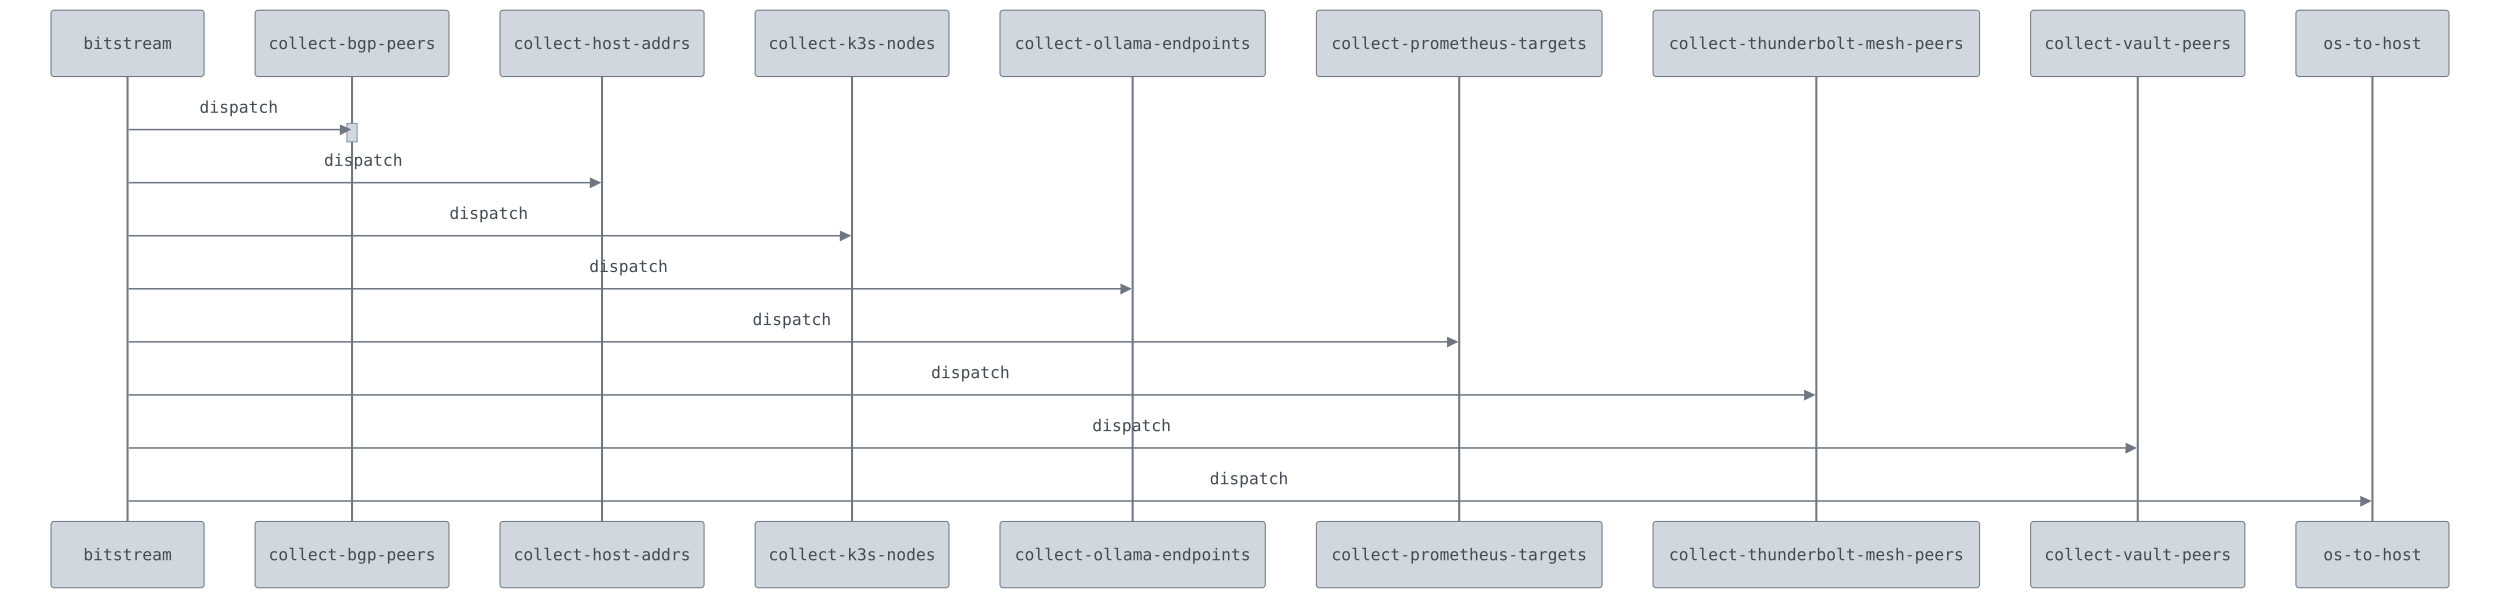
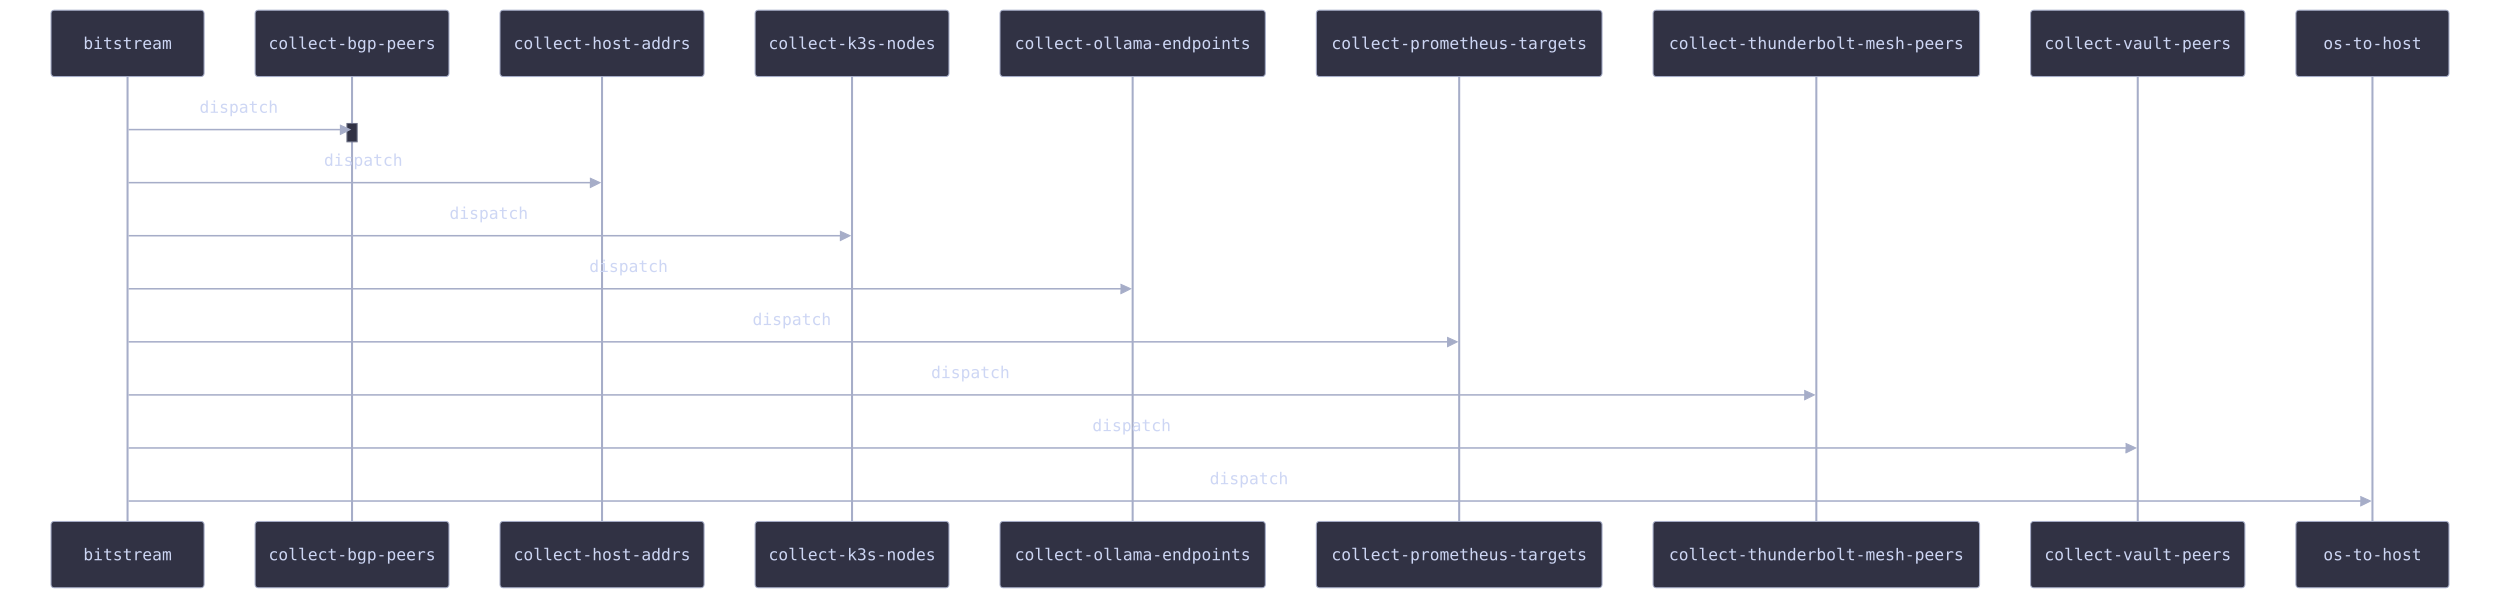
- <svg xmlns="http://www.w3.org/2000/svg" id="my-svg" width="100%" style="max-width: 2450px; background-color: rgb(234, 238, 242);" viewBox="-50 -10 2450 587" role="graphics-document document" aria-roledescription="sequence">
+ <svg xmlns="http://www.w3.org/2000/svg" id="my-svg" width="100%" style="max-width: 2450px; background-color: rgb(30, 30, 46);" viewBox="-50 -10 2450 587" role="graphics-document document" aria-roledescription="sequence">
  <g>
    <rect x="2200" y="501" fill="#eaeaea" stroke="#666" width="150" height="65" name="os_to_host" rx="3" ry="3" class="actor actor-bottom" />
    <text x="2275" y="533.5" dominant-baseline="central" alignment-baseline="central" class="actor actor-box" style="text-anchor: middle; font-size: 16px; font-weight: 400; font-family: &quot;JetBrains Mono&quot;, &quot;Fira Code&quot;, &quot;DejaVu Sans Mono&quot;, monospace;">
      <tspan x="2275" dy="0">os-to-host</tspan>
    </text>
  </g>
  <g>
    <rect x="1940" y="501" fill="#eaeaea" stroke="#666" width="210" height="65" name="collect_vault_peers" rx="3" ry="3" class="actor actor-bottom" />
    <text x="2045" y="533.5" dominant-baseline="central" alignment-baseline="central" class="actor actor-box" style="text-anchor: middle; font-size: 16px; font-weight: 400; font-family: &quot;JetBrains Mono&quot;, &quot;Fira Code&quot;, &quot;DejaVu Sans Mono&quot;, monospace;">
      <tspan x="2045" dy="0">collect-vault-peers</tspan>
    </text>
  </g>
  <g>
    <rect x="1570" y="501" fill="#eaeaea" stroke="#666" width="320" height="65" name="collect_thunderbolt_mesh_peers" rx="3" ry="3" class="actor actor-bottom" />
    <text x="1730" y="533.5" dominant-baseline="central" alignment-baseline="central" class="actor actor-box" style="text-anchor: middle; font-size: 16px; font-weight: 400; font-family: &quot;JetBrains Mono&quot;, &quot;Fira Code&quot;, &quot;DejaVu Sans Mono&quot;, monospace;">
      <tspan x="1730" dy="0">collect-thunderbolt-mesh-peers</tspan>
    </text>
  </g>
  <g>
    <rect x="1240" y="501" fill="#eaeaea" stroke="#666" width="280" height="65" name="collect_prometheus_targets" rx="3" ry="3" class="actor actor-bottom" />
    <text x="1380" y="533.5" dominant-baseline="central" alignment-baseline="central" class="actor actor-box" style="text-anchor: middle; font-size: 16px; font-weight: 400; font-family: &quot;JetBrains Mono&quot;, &quot;Fira Code&quot;, &quot;DejaVu Sans Mono&quot;, monospace;">
      <tspan x="1380" dy="0">collect-prometheus-targets</tspan>
    </text>
  </g>
  <g>
    <rect x="930" y="501" fill="#eaeaea" stroke="#666" width="260" height="65" name="collect_ollama_endpoints" rx="3" ry="3" class="actor actor-bottom" />
    <text x="1060" y="533.5" dominant-baseline="central" alignment-baseline="central" class="actor actor-box" style="text-anchor: middle; font-size: 16px; font-weight: 400; font-family: &quot;JetBrains Mono&quot;, &quot;Fira Code&quot;, &quot;DejaVu Sans Mono&quot;, monospace;">
      <tspan x="1060" dy="0">collect-ollama-endpoints</tspan>
    </text>
  </g>
  <g>
    <rect x="690" y="501" fill="#eaeaea" stroke="#666" width="190" height="65" name="collect_k3s_nodes" rx="3" ry="3" class="actor actor-bottom" />
    <text x="785" y="533.5" dominant-baseline="central" alignment-baseline="central" class="actor actor-box" style="text-anchor: middle; font-size: 16px; font-weight: 400; font-family: &quot;JetBrains Mono&quot;, &quot;Fira Code&quot;, &quot;DejaVu Sans Mono&quot;, monospace;">
      <tspan x="785" dy="0">collect-k3s-nodes</tspan>
    </text>
  </g>
  <g>
    <rect x="440" y="501" fill="#eaeaea" stroke="#666" width="200" height="65" name="collect_host_addrs" rx="3" ry="3" class="actor actor-bottom" />
    <text x="540" y="533.5" dominant-baseline="central" alignment-baseline="central" class="actor actor-box" style="text-anchor: middle; font-size: 16px; font-weight: 400; font-family: &quot;JetBrains Mono&quot;, &quot;Fira Code&quot;, &quot;DejaVu Sans Mono&quot;, monospace;">
      <tspan x="540" dy="0">collect-host-addrs</tspan>
    </text>
  </g>
  <g>
    <rect x="200" y="501" fill="#eaeaea" stroke="#666" width="190" height="65" name="collect_bgp_peers" rx="3" ry="3" class="actor actor-bottom" />
    <text x="295" y="533.5" dominant-baseline="central" alignment-baseline="central" class="actor actor-box" style="text-anchor: middle; font-size: 16px; font-weight: 400; font-family: &quot;JetBrains Mono&quot;, &quot;Fira Code&quot;, &quot;DejaVu Sans Mono&quot;, monospace;">
      <tspan x="295" dy="0">collect-bgp-peers</tspan>
    </text>
  </g>
  <g>
    <rect x="0" y="501" fill="#eaeaea" stroke="#666" width="150" height="65" name="root" rx="3" ry="3" class="actor actor-bottom" />
    <text x="75" y="533.5" dominant-baseline="central" alignment-baseline="central" class="actor actor-box" style="text-anchor: middle; font-size: 16px; font-weight: 400; font-family: &quot;JetBrains Mono&quot;, &quot;Fira Code&quot;, &quot;DejaVu Sans Mono&quot;, monospace;">
      <tspan x="75" dy="0">bitstream</tspan>
    </text>
  </g>
  <g>
    <line id="actor8" x1="2275" y1="65" x2="2275" y2="501" class="actor-line 200" stroke-width="0.5px" stroke="#999" name="os_to_host" data-et="life-line" data-id="os_to_host" />
    <g id="root-8" data-et="participant" data-type="participant" data-id="os_to_host">
      <rect x="2200" y="0" fill="#eaeaea" stroke="#666" width="150" height="65" name="os_to_host" rx="3" ry="3" class="actor actor-top" />
      <text x="2275" y="32.5" dominant-baseline="central" alignment-baseline="central" class="actor actor-box" style="text-anchor: middle; font-size: 16px; font-weight: 400; font-family: &quot;JetBrains Mono&quot;, &quot;Fira Code&quot;, &quot;DejaVu Sans Mono&quot;, monospace;">
        <tspan x="2275" dy="0">os-to-host</tspan>
      </text>
    </g>
  </g>
  <g>
    <line id="actor7" x1="2045" y1="65" x2="2045" y2="501" class="actor-line 200" stroke-width="0.5px" stroke="#999" name="collect_vault_peers" data-et="life-line" data-id="collect_vault_peers" />
    <g id="root-7" data-et="participant" data-type="participant" data-id="collect_vault_peers">
      <rect x="1940" y="0" fill="#eaeaea" stroke="#666" width="210" height="65" name="collect_vault_peers" rx="3" ry="3" class="actor actor-top" />
      <text x="2045" y="32.5" dominant-baseline="central" alignment-baseline="central" class="actor actor-box" style="text-anchor: middle; font-size: 16px; font-weight: 400; font-family: &quot;JetBrains Mono&quot;, &quot;Fira Code&quot;, &quot;DejaVu Sans Mono&quot;, monospace;">
        <tspan x="2045" dy="0">collect-vault-peers</tspan>
      </text>
    </g>
  </g>
  <g>
    <line id="actor6" x1="1730" y1="65" x2="1730" y2="501" class="actor-line 200" stroke-width="0.5px" stroke="#999" name="collect_thunderbolt_mesh_peers" data-et="life-line" data-id="collect_thunderbolt_mesh_peers" />
    <g id="root-6" data-et="participant" data-type="participant" data-id="collect_thunderbolt_mesh_peers">
      <rect x="1570" y="0" fill="#eaeaea" stroke="#666" width="320" height="65" name="collect_thunderbolt_mesh_peers" rx="3" ry="3" class="actor actor-top" />
      <text x="1730" y="32.5" dominant-baseline="central" alignment-baseline="central" class="actor actor-box" style="text-anchor: middle; font-size: 16px; font-weight: 400; font-family: &quot;JetBrains Mono&quot;, &quot;Fira Code&quot;, &quot;DejaVu Sans Mono&quot;, monospace;">
        <tspan x="1730" dy="0">collect-thunderbolt-mesh-peers</tspan>
      </text>
    </g>
  </g>
  <g>
    <line id="actor5" x1="1380" y1="65" x2="1380" y2="501" class="actor-line 200" stroke-width="0.5px" stroke="#999" name="collect_prometheus_targets" data-et="life-line" data-id="collect_prometheus_targets" />
    <g id="root-5" data-et="participant" data-type="participant" data-id="collect_prometheus_targets">
      <rect x="1240" y="0" fill="#eaeaea" stroke="#666" width="280" height="65" name="collect_prometheus_targets" rx="3" ry="3" class="actor actor-top" />
      <text x="1380" y="32.5" dominant-baseline="central" alignment-baseline="central" class="actor actor-box" style="text-anchor: middle; font-size: 16px; font-weight: 400; font-family: &quot;JetBrains Mono&quot;, &quot;Fira Code&quot;, &quot;DejaVu Sans Mono&quot;, monospace;">
        <tspan x="1380" dy="0">collect-prometheus-targets</tspan>
      </text>
    </g>
  </g>
  <g>
    <line id="actor4" x1="1060" y1="65" x2="1060" y2="501" class="actor-line 200" stroke-width="0.5px" stroke="#999" name="collect_ollama_endpoints" data-et="life-line" data-id="collect_ollama_endpoints" />
    <g id="root-4" data-et="participant" data-type="participant" data-id="collect_ollama_endpoints">
      <rect x="930" y="0" fill="#eaeaea" stroke="#666" width="260" height="65" name="collect_ollama_endpoints" rx="3" ry="3" class="actor actor-top" />
      <text x="1060" y="32.5" dominant-baseline="central" alignment-baseline="central" class="actor actor-box" style="text-anchor: middle; font-size: 16px; font-weight: 400; font-family: &quot;JetBrains Mono&quot;, &quot;Fira Code&quot;, &quot;DejaVu Sans Mono&quot;, monospace;">
        <tspan x="1060" dy="0">collect-ollama-endpoints</tspan>
      </text>
    </g>
  </g>
  <g>
    <line id="actor3" x1="785" y1="65" x2="785" y2="501" class="actor-line 200" stroke-width="0.5px" stroke="#999" name="collect_k3s_nodes" data-et="life-line" data-id="collect_k3s_nodes" />
    <g id="root-3" data-et="participant" data-type="participant" data-id="collect_k3s_nodes">
      <rect x="690" y="0" fill="#eaeaea" stroke="#666" width="190" height="65" name="collect_k3s_nodes" rx="3" ry="3" class="actor actor-top" />
      <text x="785" y="32.5" dominant-baseline="central" alignment-baseline="central" class="actor actor-box" style="text-anchor: middle; font-size: 16px; font-weight: 400; font-family: &quot;JetBrains Mono&quot;, &quot;Fira Code&quot;, &quot;DejaVu Sans Mono&quot;, monospace;">
        <tspan x="785" dy="0">collect-k3s-nodes</tspan>
      </text>
    </g>
  </g>
  <g>
    <line id="actor2" x1="540" y1="65" x2="540" y2="501" class="actor-line 200" stroke-width="0.5px" stroke="#999" name="collect_host_addrs" data-et="life-line" data-id="collect_host_addrs" />
    <g id="root-2" data-et="participant" data-type="participant" data-id="collect_host_addrs">
      <rect x="440" y="0" fill="#eaeaea" stroke="#666" width="200" height="65" name="collect_host_addrs" rx="3" ry="3" class="actor actor-top" />
      <text x="540" y="32.5" dominant-baseline="central" alignment-baseline="central" class="actor actor-box" style="text-anchor: middle; font-size: 16px; font-weight: 400; font-family: &quot;JetBrains Mono&quot;, &quot;Fira Code&quot;, &quot;DejaVu Sans Mono&quot;, monospace;">
        <tspan x="540" dy="0">collect-host-addrs</tspan>
      </text>
    </g>
  </g>
  <g>
    <line id="actor1" x1="295" y1="65" x2="295" y2="501" class="actor-line 200" stroke-width="0.5px" stroke="#999" name="collect_bgp_peers" data-et="life-line" data-id="collect_bgp_peers" />
    <g id="root-1" data-et="participant" data-type="participant" data-id="collect_bgp_peers">
      <rect x="200" y="0" fill="#eaeaea" stroke="#666" width="190" height="65" name="collect_bgp_peers" rx="3" ry="3" class="actor actor-top" />
      <text x="295" y="32.5" dominant-baseline="central" alignment-baseline="central" class="actor actor-box" style="text-anchor: middle; font-size: 16px; font-weight: 400; font-family: &quot;JetBrains Mono&quot;, &quot;Fira Code&quot;, &quot;DejaVu Sans Mono&quot;, monospace;">
        <tspan x="295" dy="0">collect-bgp-peers</tspan>
      </text>
    </g>
  </g>
  <g>
    <line id="actor0" x1="75" y1="65" x2="75" y2="501" class="actor-line 200" stroke-width="0.5px" stroke="#999" name="root" data-et="life-line" data-id="root" />
    <g id="root-0" data-et="participant" data-type="participant" data-id="root">
      <rect x="0" y="0" fill="#eaeaea" stroke="#666" width="150" height="65" name="root" rx="3" ry="3" class="actor actor-top" />
      <text x="75" y="32.5" dominant-baseline="central" alignment-baseline="central" class="actor actor-box" style="text-anchor: middle; font-size: 16px; font-weight: 400; font-family: &quot;JetBrains Mono&quot;, &quot;Fira Code&quot;, &quot;DejaVu Sans Mono&quot;, monospace;">
        <tspan x="75" dy="0">bitstream</tspan>
      </text>
    </g>
  </g>
-   <style>#my-svg{font-family:JetBrains Mono,Fira Code,DejaVu Sans Mono,monospace;font-size:16px;fill:#424a53;}@keyframes edge-animation-frame{from{stroke-dashoffset:0;}}@keyframes dash{to{stroke-dashoffset:0;}}#my-svg .edge-animation-slow{stroke-dasharray:9,5!important;stroke-dashoffset:900;animation:dash 50s linear infinite;stroke-linecap:round;}#my-svg .edge-animation-fast{stroke-dasharray:9,5!important;stroke-dashoffset:900;animation:dash 20s linear infinite;stroke-linecap:round;}#my-svg .error-icon{fill:#d0d7de;}#my-svg .error-text{fill:#424a53;stroke:#424a53;}#my-svg .edge-thickness-normal{stroke-width:1px;}#my-svg .edge-thickness-thick{stroke-width:3.5px;}#my-svg .edge-pattern-solid{stroke-dasharray:0;}#my-svg .edge-thickness-invisible{stroke-width:0;fill:none;}#my-svg .edge-pattern-dashed{stroke-dasharray:3;}#my-svg .edge-pattern-dotted{stroke-dasharray:2;}#my-svg .marker{fill:#6e7781;stroke:#6e7781;}#my-svg .marker.cross{stroke:#6e7781;}#my-svg svg{font-family:JetBrains Mono,Fira Code,DejaVu Sans Mono,monospace;font-size:16px;}#my-svg p{margin:0;}#my-svg .actor{stroke:#6e7781;fill:#d0d7de;stroke-width:1;}#my-svg rect.actor.outer-path[data-look="neo"]{filter:drop-shadow( 1px 2px 2px rgba(185,185,185,1));}#my-svg rect.note[data-look="neo"]{stroke:#8c959f;fill:#d0d7de;filter:drop-shadow( 1px 2px 2px rgba(185,185,185,1));}#my-svg text.actor&gt;tspan{fill:#424a53;stroke:none;}#my-svg .actor-line{stroke:#6e7781;}#my-svg .innerArc{stroke-width:1.5;stroke-dasharray:none;}#my-svg .messageLine0{stroke-width:1.5;stroke-dasharray:none;stroke:#6e7781;}#my-svg .messageLine1{stroke-width:1.5;stroke-dasharray:2,2;stroke:#6e7781;}#my-svg [id$="-arrowhead"] path{fill:#6e7781;stroke:#6e7781;}#my-svg .sequenceNumber{fill:#eaeef2;}#my-svg [id$="-sequencenumber"]{fill:#6e7781;}#my-svg [id$="-crosshead"] path{fill:#6e7781;stroke:#6e7781;}#my-svg .messageText{fill:#424a53;stroke:none;}#my-svg .labelBox{stroke:#6e7781;fill:#d0d7de;filter:none;}#my-svg .labelText,#my-svg .labelText&gt;tspan{fill:#424a53;stroke:none;}#my-svg .loopText,#my-svg .loopText&gt;tspan{fill:#424a53;stroke:none;}#my-svg .loopLine{stroke-width:2px;stroke-dasharray:2,2;stroke:#6e7781;fill:#6e7781;}#my-svg .note{stroke:#8c959f;fill:#d0d7de;}#my-svg .noteText,#my-svg .noteText&gt;tspan{fill:#424a53;stroke:none;font-weight:normal;}#my-svg .activation0{fill:#d0d7de;stroke:#8c959f;}#my-svg .activation1{fill:#d0d7de;stroke:#8c959f;}#my-svg .activation2{fill:#d0d7de;stroke:#8c959f;}#my-svg .actorPopupMenu{position:absolute;}#my-svg .actorPopupMenuPanel{position:absolute;fill:#d0d7de;box-shadow:0px 8px 16px 0px rgba(0,0,0,0.2);filter:drop-shadow(3px 5px 2px rgb(0 0 0 / 0.4));}#my-svg .actor-man circle,#my-svg line{fill:#d0d7de;stroke-width:2px;}#my-svg g rect.rect{filter:drop-shadow( 1px 2px 2px rgba(185,185,185,1));stroke:#6e7781;}#my-svg .node .neo-node{stroke:#6e7781;}#my-svg [data-look="neo"].node rect,#my-svg [data-look="neo"].cluster rect,#my-svg [data-look="neo"].node polygon{stroke:url(#my-svg-gradient);filter:drop-shadow( 1px 2px 2px rgba(185,185,185,1));}#my-svg [data-look="neo"].node path{stroke:url(#my-svg-gradient);stroke-width:1px;}#my-svg [data-look="neo"].node .outer-path{filter:drop-shadow( 1px 2px 2px rgba(185,185,185,1));}#my-svg [data-look="neo"].node .neo-line path{stroke:#6e7781;filter:none;}#my-svg [data-look="neo"].node circle{stroke:url(#my-svg-gradient);filter:drop-shadow( 1px 2px 2px rgba(185,185,185,1));}#my-svg [data-look="neo"].node circle .state-start{fill:#000000;}#my-svg [data-look="neo"].icon-shape .icon{fill:url(#my-svg-gradient);filter:drop-shadow( 1px 2px 2px rgba(185,185,185,1));}#my-svg [data-look="neo"].icon-shape .icon-neo path{stroke:url(#my-svg-gradient);filter:drop-shadow( 1px 2px 2px rgba(185,185,185,1));}#my-svg :root{--mermaid-font-family:JetBrains Mono,Fira Code,DejaVu Sans Mono,monospace;}</style>
+   <style>#my-svg{font-family:JetBrains Mono,Fira Code,DejaVu Sans Mono,monospace;font-size:16px;fill:#cdd6f4;}@keyframes edge-animation-frame{from{stroke-dashoffset:0;}}@keyframes dash{to{stroke-dashoffset:0;}}#my-svg .edge-animation-slow{stroke-dasharray:9,5!important;stroke-dashoffset:900;animation:dash 50s linear infinite;stroke-linecap:round;}#my-svg .edge-animation-fast{stroke-dasharray:9,5!important;stroke-dashoffset:900;animation:dash 20s linear infinite;stroke-linecap:round;}#my-svg .error-icon{fill:#313244;}#my-svg .error-text{fill:#cdd6f4;stroke:#cdd6f4;}#my-svg .edge-thickness-normal{stroke-width:1px;}#my-svg .edge-thickness-thick{stroke-width:3.5px;}#my-svg .edge-pattern-solid{stroke-dasharray:0;}#my-svg .edge-thickness-invisible{stroke-width:0;fill:none;}#my-svg .edge-pattern-dashed{stroke-dasharray:3;}#my-svg .edge-pattern-dotted{stroke-dasharray:2;}#my-svg .marker{fill:#a6adc8;stroke:#a6adc8;}#my-svg .marker.cross{stroke:#a6adc8;}#my-svg svg{font-family:JetBrains Mono,Fira Code,DejaVu Sans Mono,monospace;font-size:16px;}#my-svg p{margin:0;}#my-svg .actor{stroke:#a6adc8;fill:#313244;stroke-width:1;}#my-svg rect.actor.outer-path[data-look="neo"]{filter:drop-shadow( 1px 2px 2px rgba(185,185,185,1));}#my-svg rect.note[data-look="neo"]{stroke:#6c7086;fill:#313244;filter:drop-shadow( 1px 2px 2px rgba(185,185,185,1));}#my-svg text.actor&gt;tspan{fill:#cdd6f4;stroke:none;}#my-svg .actor-line{stroke:#a6adc8;}#my-svg .innerArc{stroke-width:1.5;stroke-dasharray:none;}#my-svg .messageLine0{stroke-width:1.5;stroke-dasharray:none;stroke:#a6adc8;}#my-svg .messageLine1{stroke-width:1.5;stroke-dasharray:2,2;stroke:#a6adc8;}#my-svg [id$="-arrowhead"] path{fill:#a6adc8;stroke:#a6adc8;}#my-svg .sequenceNumber{fill:#1e1e2e;}#my-svg [id$="-sequencenumber"]{fill:#a6adc8;}#my-svg [id$="-crosshead"] path{fill:#a6adc8;stroke:#a6adc8;}#my-svg .messageText{fill:#cdd6f4;stroke:none;}#my-svg .labelBox{stroke:#a6adc8;fill:#313244;filter:none;}#my-svg .labelText,#my-svg .labelText&gt;tspan{fill:#cdd6f4;stroke:none;}#my-svg .loopText,#my-svg .loopText&gt;tspan{fill:#cdd6f4;stroke:none;}#my-svg .loopLine{stroke-width:2px;stroke-dasharray:2,2;stroke:#a6adc8;fill:#a6adc8;}#my-svg .note{stroke:#6c7086;fill:#313244;}#my-svg .noteText,#my-svg .noteText&gt;tspan{fill:#cdd6f4;stroke:none;font-weight:normal;}#my-svg .activation0{fill:#313244;stroke:#6c7086;}#my-svg .activation1{fill:#313244;stroke:#6c7086;}#my-svg .activation2{fill:#313244;stroke:#6c7086;}#my-svg .actorPopupMenu{position:absolute;}#my-svg .actorPopupMenuPanel{position:absolute;fill:#313244;box-shadow:0px 8px 16px 0px rgba(0,0,0,0.2);filter:drop-shadow(3px 5px 2px rgb(0 0 0 / 0.4));}#my-svg .actor-man circle,#my-svg line{fill:#313244;stroke-width:2px;}#my-svg g rect.rect{filter:drop-shadow( 1px 2px 2px rgba(185,185,185,1));stroke:#a6adc8;}#my-svg .node .neo-node{stroke:#a6adc8;}#my-svg [data-look="neo"].node rect,#my-svg [data-look="neo"].cluster rect,#my-svg [data-look="neo"].node polygon{stroke:url(#my-svg-gradient);filter:drop-shadow( 1px 2px 2px rgba(185,185,185,1));}#my-svg [data-look="neo"].node path{stroke:url(#my-svg-gradient);stroke-width:1px;}#my-svg [data-look="neo"].node .outer-path{filter:drop-shadow( 1px 2px 2px rgba(185,185,185,1));}#my-svg [data-look="neo"].node .neo-line path{stroke:#a6adc8;filter:none;}#my-svg [data-look="neo"].node circle{stroke:url(#my-svg-gradient);filter:drop-shadow( 1px 2px 2px rgba(185,185,185,1));}#my-svg [data-look="neo"].node circle .state-start{fill:#000000;}#my-svg [data-look="neo"].icon-shape .icon{fill:url(#my-svg-gradient);filter:drop-shadow( 1px 2px 2px rgba(185,185,185,1));}#my-svg [data-look="neo"].icon-shape .icon-neo path{stroke:url(#my-svg-gradient);filter:drop-shadow( 1px 2px 2px rgba(185,185,185,1));}#my-svg :root{--mermaid-font-family:JetBrains Mono,Fira Code,DejaVu Sans Mono,monospace;}</style>
  <g />
  <defs>
    <symbol id="my-svg-computer" width="24" height="24">
      <path transform="scale(.5)" d="M2 2v13h20v-13h-20zm18 11h-16v-9h16v9zm-10.228 6l.466-1h3.524l.467 1h-4.457zm14.228 3h-24l2-6h2.104l-1.33 4h18.45l-1.297-4h2.073l2 6zm-5-10h-14v-7h14v7z" />
    </symbol>
  </defs>
  <defs>
    <symbol id="my-svg-database" fill-rule="evenodd" clip-rule="evenodd">
      <path transform="scale(.5)" d="M12.258.001l.256.004.255.005.253.008.251.01.249.012.247.015.246.016.242.019.241.02.239.023.236.024.233.027.231.028.229.031.225.032.223.034.22.036.217.038.214.04.211.041.208.043.205.045.201.046.198.048.194.05.191.051.187.053.183.054.18.056.175.057.172.059.168.06.163.061.16.063.155.064.15.066.074.033.073.033.071.034.07.034.069.035.068.035.067.035.066.035.064.036.064.036.062.036.06.036.06.037.058.037.058.037.055.038.055.038.053.038.052.038.051.039.05.039.048.039.047.039.045.04.044.04.043.04.041.04.04.041.039.041.037.041.036.041.034.041.033.042.032.042.03.042.029.042.027.042.026.043.024.043.023.043.021.043.02.043.018.044.017.043.015.044.013.044.012.044.011.045.009.044.007.045.006.045.004.045.002.045.001.045v17l-.001.045-.002.045-.004.045-.006.045-.007.045-.009.044-.011.045-.012.044-.013.044-.015.044-.017.043-.018.044-.02.043-.021.043-.023.043-.024.043-.026.043-.027.042-.029.042-.03.042-.032.042-.033.042-.034.041-.036.041-.037.041-.039.041-.04.041-.041.04-.043.04-.044.04-.045.04-.047.039-.048.039-.05.039-.051.039-.052.038-.053.038-.055.038-.055.038-.058.037-.058.037-.06.037-.06.036-.062.036-.064.036-.064.036-.066.035-.067.035-.068.035-.069.035-.07.034-.071.034-.073.033-.074.033-.15.066-.155.064-.16.063-.163.061-.168.06-.172.059-.175.057-.18.056-.183.054-.187.053-.191.051-.194.05-.198.048-.201.046-.205.045-.208.043-.211.041-.214.04-.217.038-.22.036-.223.034-.225.032-.229.031-.231.028-.233.027-.236.024-.239.023-.241.02-.242.019-.246.016-.247.015-.249.012-.251.01-.253.008-.255.005-.256.004-.258.001-.258-.001-.256-.004-.255-.005-.253-.008-.251-.01-.249-.012-.247-.015-.245-.016-.243-.019-.241-.02-.238-.023-.236-.024-.234-.027-.231-.028-.228-.031-.226-.032-.223-.034-.22-.036-.217-.038-.214-.04-.211-.041-.208-.043-.204-.045-.201-.046-.198-.048-.195-.05-.19-.051-.187-.053-.184-.054-.179-.056-.176-.057-.172-.059-.167-.06-.164-.061-.159-.063-.155-.064-.151-.066-.074-.033-.072-.033-.072-.034-.07-.034-.069-.035-.068-.035-.067-.035-.066-.035-.064-.036-.063-.036-.062-.036-.061-.036-.06-.037-.058-.037-.057-.037-.056-.038-.055-.038-.053-.038-.052-.038-.051-.039-.049-.039-.049-.039-.046-.039-.046-.04-.044-.04-.043-.04-.041-.04-.04-.041-.039-.041-.037-.041-.036-.041-.034-.041-.033-.042-.032-.042-.03-.042-.029-.042-.027-.042-.026-.043-.024-.043-.023-.043-.021-.043-.02-.043-.018-.044-.017-.043-.015-.044-.013-.044-.012-.044-.011-.045-.009-.044-.007-.045-.006-.045-.004-.045-.002-.045-.001-.045v-17l.001-.045.002-.045.004-.045.006-.045.007-.045.009-.044.011-.045.012-.044.013-.044.015-.044.017-.043.018-.044.02-.043.021-.043.023-.043.024-.043.026-.043.027-.042.029-.042.03-.042.032-.042.033-.042.034-.041.036-.041.037-.041.039-.041.04-.041.041-.04.043-.04.044-.04.046-.04.046-.039.049-.039.049-.039.051-.039.052-.038.053-.038.055-.038.056-.038.057-.037.058-.037.06-.037.061-.036.062-.036.063-.036.064-.036.066-.035.067-.035.068-.035.069-.035.07-.034.072-.034.072-.033.074-.033.151-.066.155-.064.159-.063.164-.061.167-.06.172-.059.176-.057.179-.056.184-.054.187-.053.19-.051.195-.05.198-.048.201-.046.204-.045.208-.043.211-.041.214-.04.217-.038.22-.036.223-.034.226-.032.228-.031.231-.028.234-.027.236-.024.238-.023.241-.02.243-.019.245-.016.247-.015.249-.012.251-.01.253-.008.255-.005.256-.004.258-.001.258.001zm-9.258 20.499v.01l.001.021.003.021.004.022.005.021.006.022.007.022.009.023.01.022.011.023.012.023.013.023.015.023.016.024.017.023.018.024.019.024.021.024.022.025.023.024.024.025.052.049.056.05.061.051.066.051.07.051.075.051.079.052.084.052.088.052.092.052.097.052.102.051.105.052.11.052.114.051.119.051.123.051.127.05.131.05.135.05.139.048.144.049.147.047.152.047.155.047.16.045.163.045.167.043.171.043.176.041.178.041.183.039.187.039.19.037.194.035.197.035.202.033.204.031.209.03.212.029.216.027.219.025.222.024.226.021.23.02.233.018.236.016.24.015.243.012.246.01.249.008.253.005.256.004.259.001.26-.001.257-.004.254-.005.25-.008.247-.011.244-.012.241-.014.237-.016.233-.018.231-.021.226-.021.224-.024.22-.026.216-.027.212-.028.21-.031.205-.031.202-.034.198-.034.194-.036.191-.037.187-.039.183-.04.179-.04.175-.042.172-.043.168-.044.163-.045.16-.046.155-.046.152-.047.148-.048.143-.049.139-.049.136-.05.131-.05.126-.05.123-.051.118-.052.114-.051.11-.052.106-.052.101-.052.096-.052.092-.052.088-.053.083-.051.079-.052.074-.052.07-.051.065-.051.06-.051.056-.05.051-.05.023-.024.023-.025.021-.024.02-.024.019-.024.018-.024.017-.024.015-.023.014-.024.013-.023.012-.023.01-.023.01-.022.008-.022.006-.022.006-.022.004-.022.004-.021.001-.021.001-.021v-4.127l-.077.055-.08.053-.083.054-.085.053-.087.052-.09.052-.093.051-.095.05-.097.05-.1.049-.102.049-.105.048-.106.047-.109.047-.111.046-.114.045-.115.045-.118.044-.12.043-.122.042-.124.042-.126.041-.128.04-.13.04-.132.038-.134.038-.135.037-.138.037-.139.035-.142.035-.143.034-.144.033-.147.032-.148.031-.15.03-.151.03-.153.029-.154.027-.156.027-.158.026-.159.025-.161.024-.162.023-.163.022-.165.021-.166.02-.167.019-.169.018-.169.017-.171.016-.173.015-.173.014-.175.013-.175.012-.177.011-.178.01-.179.008-.179.008-.181.006-.182.005-.182.004-.184.003-.184.002h-.37l-.184-.002-.184-.003-.182-.004-.182-.005-.181-.006-.179-.008-.179-.008-.178-.01-.176-.011-.176-.012-.175-.013-.173-.014-.172-.015-.171-.016-.17-.017-.169-.018-.167-.019-.166-.02-.165-.021-.163-.022-.162-.023-.161-.024-.159-.025-.157-.026-.156-.027-.155-.027-.153-.029-.151-.03-.15-.03-.148-.031-.146-.032-.145-.033-.143-.034-.141-.035-.14-.035-.137-.037-.136-.037-.134-.038-.132-.038-.13-.04-.128-.04-.126-.041-.124-.042-.122-.042-.12-.044-.117-.043-.116-.045-.113-.045-.112-.046-.109-.047-.106-.047-.105-.048-.102-.049-.1-.049-.097-.05-.095-.05-.093-.052-.09-.051-.087-.052-.085-.053-.083-.054-.08-.054-.077-.054v4.127zm0-5.654v.011l.001.021.003.021.004.021.005.022.006.022.007.022.009.022.01.022.011.023.012.023.013.023.015.024.016.023.017.024.018.024.019.024.021.024.022.024.023.025.024.024.052.05.056.05.061.05.066.051.07.051.075.052.079.051.084.052.088.052.092.052.097.052.102.052.105.052.11.051.114.051.119.052.123.05.127.051.131.05.135.049.139.049.144.048.147.048.152.047.155.046.16.045.163.045.167.044.171.042.176.042.178.04.183.04.187.038.19.037.194.036.197.034.202.033.204.032.209.03.212.028.216.027.219.025.222.024.226.022.23.02.233.018.236.016.24.014.243.012.246.01.249.008.253.006.256.003.259.001.26-.001.257-.003.254-.006.25-.008.247-.01.244-.012.241-.015.237-.016.233-.018.231-.02.226-.022.224-.024.22-.025.216-.027.212-.029.21-.03.205-.032.202-.033.198-.035.194-.036.191-.037.187-.039.183-.039.179-.041.175-.042.172-.043.168-.044.163-.045.16-.045.155-.047.152-.047.148-.048.143-.048.139-.05.136-.049.131-.05.126-.051.123-.051.118-.051.114-.052.11-.052.106-.052.101-.052.096-.052.092-.052.088-.052.083-.052.079-.052.074-.051.07-.052.065-.051.06-.05.056-.051.051-.049.023-.025.023-.024.021-.025.02-.024.019-.024.018-.024.017-.024.015-.023.014-.023.013-.024.012-.022.01-.023.01-.023.008-.022.006-.022.006-.022.004-.021.004-.022.001-.021.001-.021v-4.139l-.077.054-.08.054-.083.054-.085.052-.087.053-.09.051-.093.051-.095.051-.097.05-.1.049-.102.049-.105.048-.106.047-.109.047-.111.046-.114.045-.115.044-.118.044-.12.044-.122.042-.124.042-.126.041-.128.04-.13.039-.132.039-.134.038-.135.037-.138.036-.139.036-.142.035-.143.033-.144.033-.147.033-.148.031-.15.03-.151.03-.153.028-.154.028-.156.027-.158.026-.159.025-.161.024-.162.023-.163.022-.165.021-.166.02-.167.019-.169.018-.169.017-.171.016-.173.015-.173.014-.175.013-.175.012-.177.011-.178.009-.179.009-.179.007-.181.007-.182.005-.182.004-.184.003-.184.002h-.37l-.184-.002-.184-.003-.182-.004-.182-.005-.181-.007-.179-.007-.179-.009-.178-.009-.176-.011-.176-.012-.175-.013-.173-.014-.172-.015-.171-.016-.17-.017-.169-.018-.167-.019-.166-.02-.165-.021-.163-.022-.162-.023-.161-.024-.159-.025-.157-.026-.156-.027-.155-.028-.153-.028-.151-.03-.15-.03-.148-.031-.146-.033-.145-.033-.143-.033-.141-.035-.14-.036-.137-.036-.136-.037-.134-.038-.132-.039-.13-.039-.128-.04-.126-.041-.124-.042-.122-.043-.12-.043-.117-.044-.116-.044-.113-.046-.112-.046-.109-.046-.106-.047-.105-.048-.102-.049-.1-.049-.097-.05-.095-.051-.093-.051-.09-.051-.087-.053-.085-.052-.083-.054-.08-.054-.077-.054v4.139zm0-5.666v.011l.001.02.003.022.004.021.005.022.006.021.007.022.009.023.01.022.011.023.012.023.013.023.015.023.016.024.017.024.018.023.019.024.021.025.022.024.023.024.024.025.052.05.056.05.061.05.066.051.07.051.075.052.079.051.084.052.088.052.092.052.097.052.102.052.105.051.11.052.114.051.119.051.123.051.127.05.131.05.135.05.139.049.144.048.147.048.152.047.155.046.16.045.163.045.167.043.171.043.176.042.178.04.183.04.187.038.19.037.194.036.197.034.202.033.204.032.209.03.212.028.216.027.219.025.222.024.226.021.23.02.233.018.236.017.24.014.243.012.246.01.249.008.253.006.256.003.259.001.26-.001.257-.003.254-.006.25-.008.247-.01.244-.013.241-.014.237-.016.233-.018.231-.02.226-.022.224-.024.22-.025.216-.027.212-.029.21-.03.205-.032.202-.033.198-.035.194-.036.191-.037.187-.039.183-.039.179-.041.175-.042.172-.043.168-.044.163-.045.16-.045.155-.047.152-.047.148-.048.143-.049.139-.049.136-.049.131-.051.126-.05.123-.051.118-.052.114-.051.11-.052.106-.052.101-.052.096-.052.092-.052.088-.052.083-.052.079-.052.074-.052.07-.051.065-.051.06-.051.056-.05.051-.049.023-.025.023-.025.021-.024.02-.024.019-.024.018-.024.017-.024.015-.023.014-.024.013-.023.012-.023.01-.022.01-.023.008-.022.006-.022.006-.022.004-.022.004-.021.001-.021.001-.021v-4.153l-.077.054-.08.054-.083.053-.085.053-.087.053-.09.051-.093.051-.095.051-.097.05-.1.049-.102.048-.105.048-.106.048-.109.046-.111.046-.114.046-.115.044-.118.044-.12.043-.122.043-.124.042-.126.041-.128.04-.13.039-.132.039-.134.038-.135.037-.138.036-.139.036-.142.034-.143.034-.144.033-.147.032-.148.032-.15.03-.151.03-.153.028-.154.028-.156.027-.158.026-.159.024-.161.024-.162.023-.163.023-.165.021-.166.02-.167.019-.169.018-.169.017-.171.016-.173.015-.173.014-.175.013-.175.012-.177.01-.178.01-.179.009-.179.007-.181.006-.182.006-.182.004-.184.003-.184.001-.185.001-.185-.001-.184-.001-.184-.003-.182-.004-.182-.006-.181-.006-.179-.007-.179-.009-.178-.01-.176-.01-.176-.012-.175-.013-.173-.014-.172-.015-.171-.016-.17-.017-.169-.018-.167-.019-.166-.02-.165-.021-.163-.023-.162-.023-.161-.024-.159-.024-.157-.026-.156-.027-.155-.028-.153-.028-.151-.03-.15-.03-.148-.032-.146-.032-.145-.033-.143-.034-.141-.034-.14-.036-.137-.036-.136-.037-.134-.038-.132-.039-.13-.039-.128-.041-.126-.041-.124-.041-.122-.043-.12-.043-.117-.044-.116-.044-.113-.046-.112-.046-.109-.046-.106-.048-.105-.048-.102-.048-.1-.05-.097-.049-.095-.051-.093-.051-.09-.052-.087-.052-.085-.053-.083-.053-.08-.054-.077-.054v4.153zm8.74-8.179l-.257.004-.254.005-.25.008-.247.011-.244.012-.241.014-.237.016-.233.018-.231.021-.226.022-.224.023-.22.026-.216.027-.212.028-.21.031-.205.032-.202.033-.198.034-.194.036-.191.038-.187.038-.183.04-.179.041-.175.042-.172.043-.168.043-.163.045-.16.046-.155.046-.152.048-.148.048-.143.048-.139.049-.136.05-.131.05-.126.051-.123.051-.118.051-.114.052-.11.052-.106.052-.101.052-.096.052-.092.052-.088.052-.083.052-.079.052-.074.051-.07.052-.065.051-.06.05-.056.05-.051.05-.023.025-.023.024-.021.024-.02.025-.019.024-.018.024-.017.023-.015.024-.014.023-.013.023-.012.023-.01.023-.01.022-.008.022-.006.023-.006.021-.004.022-.004.021-.001.021-.001.021.001.021.001.021.004.021.004.022.006.021.006.023.008.022.01.022.01.023.012.023.013.023.014.023.015.024.017.023.018.024.019.024.02.025.021.024.023.024.023.025.051.05.056.05.06.05.065.051.07.052.074.051.079.052.083.052.088.052.092.052.096.052.101.052.106.052.11.052.114.052.118.051.123.051.126.051.131.05.136.05.139.049.143.048.148.048.152.048.155.046.16.046.163.045.168.043.172.043.175.042.179.041.183.04.187.038.191.038.194.036.198.034.202.033.205.032.21.031.212.028.216.027.22.026.224.023.226.022.231.021.233.018.237.016.241.014.244.012.247.011.25.008.254.005.257.004.26.001.26-.001.257-.004.254-.005.25-.008.247-.011.244-.012.241-.014.237-.016.233-.018.231-.021.226-.022.224-.023.22-.026.216-.027.212-.028.21-.031.205-.032.202-.033.198-.034.194-.036.191-.038.187-.038.183-.04.179-.041.175-.042.172-.043.168-.043.163-.045.16-.046.155-.046.152-.048.148-.048.143-.048.139-.049.136-.05.131-.05.126-.051.123-.051.118-.051.114-.052.11-.052.106-.052.101-.052.096-.052.092-.052.088-.052.083-.052.079-.052.074-.051.07-.052.065-.051.06-.05.056-.05.051-.05.023-.025.023-.024.021-.024.02-.025.019-.024.018-.024.017-.023.015-.024.014-.023.013-.023.012-.023.01-.023.01-.022.008-.022.006-.023.006-.021.004-.022.004-.021.001-.021.001-.021-.001-.021-.001-.021-.004-.021-.004-.022-.006-.021-.006-.023-.008-.022-.01-.022-.01-.023-.012-.023-.013-.023-.014-.023-.015-.024-.017-.023-.018-.024-.019-.024-.02-.025-.021-.024-.023-.024-.023-.025-.051-.05-.056-.05-.06-.05-.065-.051-.07-.052-.074-.051-.079-.052-.083-.052-.088-.052-.092-.052-.096-.052-.101-.052-.106-.052-.11-.052-.114-.052-.118-.051-.123-.051-.126-.051-.131-.05-.136-.05-.139-.049-.143-.048-.148-.048-.152-.048-.155-.046-.16-.046-.163-.045-.168-.043-.172-.043-.175-.042-.179-.041-.183-.04-.187-.038-.191-.038-.194-.036-.198-.034-.202-.033-.205-.032-.21-.031-.212-.028-.216-.027-.22-.026-.224-.023-.226-.022-.231-.021-.233-.018-.237-.016-.241-.014-.244-.012-.247-.011-.25-.008-.254-.005-.257-.004-.26-.001-.26.001z" />
    </symbol>
  </defs>
  <defs>
    <symbol id="my-svg-clock" width="24" height="24">
      <path transform="scale(.5)" d="M12 2c5.514 0 10 4.486 10 10s-4.486 10-10 10-10-4.486-10-10 4.486-10 10-10zm0-2c-6.627 0-12 5.373-12 12s5.373 12 12 12 12-5.373 12-12-5.373-12-12-12zm5.848 12.459c.202.038.202.333.001.372-1.907.361-6.045 1.111-6.547 1.111-.719 0-1.301-.582-1.301-1.301 0-.512.77-5.447 1.125-7.445.034-.192.312-.181.343.014l.985 6.238 5.394 1.011z" />
    </symbol>
  </defs>
  <defs>
    <marker id="my-svg-arrowhead" refX="7.9" refY="5" markerUnits="userSpaceOnUse" markerWidth="12" markerHeight="12" orient="auto-start-reverse">
      <path d="M -1 0 L 10 5 L 0 10 z" />
    </marker>
  </defs>
  <defs>
    <marker id="my-svg-crosshead" markerWidth="15" markerHeight="8" orient="auto" refX="4" refY="4.5">
      <path fill="none" stroke="#000000" stroke-width="1pt" d="M 1,2 L 6,7 M 6,2 L 1,7" style="stroke-dasharray: 0, 0;" />
    </marker>
  </defs>
  <defs>
    <marker id="my-svg-filled-head" refX="15.5" refY="7" markerWidth="20" markerHeight="28" orient="auto">
      <path d="M 18,7 L9,13 L14,7 L9,1 Z" />
    </marker>
  </defs>
  <defs>
    <marker id="my-svg-sequencenumber" refX="15" refY="15" markerWidth="60" markerHeight="40" orient="auto">
      <circle cx="15" cy="15" r="6" />
    </marker>
  </defs>
  <defs>
    <marker id="my-svg-solidTopArrowHead" refX="7.9" refY="7.25" markerUnits="userSpaceOnUse" markerWidth="12" markerHeight="12" orient="auto-start-reverse">
      <path d="M 0 0 L 10 8 L 0 8 z" />
    </marker>
  </defs>
  <defs>
    <marker id="my-svg-solidBottomArrowHead" refX="7.9" refY="0.75" markerUnits="userSpaceOnUse" markerWidth="12" markerHeight="12" orient="auto-start-reverse">
      <path d="M 0 0 L 10 0 L 0 8 z" />
    </marker>
  </defs>
  <defs>
    <marker id="my-svg-stickTopArrowHead" refX="7.5" refY="7" markerUnits="userSpaceOnUse" markerWidth="12" markerHeight="12" orient="auto-start-reverse">
      <path d="M 0 0 L 7 7" stroke="black" stroke-width="1.5" fill="none" />
    </marker>
  </defs>
  <defs>
    <marker id="my-svg-stickBottomArrowHead" refX="7.5" refY="0" markerUnits="userSpaceOnUse" markerWidth="12" markerHeight="12" orient="auto-start-reverse">
      <path d="M 0 7 L 7 0" stroke="black" stroke-width="1.5" fill="none" />
    </marker>
  </defs>
  <g>
    <rect x="290" y="111" fill="#EDF2AE" stroke="#666" width="10" height="18" class="activation0" />
  </g>
  <text x="184" y="80" text-anchor="middle" dominant-baseline="middle" alignment-baseline="middle" class="messageText" dy="1em" style="font-family: &quot;JetBrains Mono&quot;, &quot;Fira Code&quot;, &quot;DejaVu Sans Mono&quot;, monospace; font-size: 16px; font-weight: 400;">dispatch</text>
  <line x1="76" y1="117" x2="291" y2="117" class="messageLine0" data-et="message" data-id="i0" data-from="root" data-to="collect_bgp_peers" stroke-width="2" stroke="none" marker-end="url(#my-svg-arrowhead)" style="fill: none;" />
  <text x="306" y="132" text-anchor="middle" dominant-baseline="middle" alignment-baseline="middle" class="messageText" dy="1em" style="font-family: &quot;JetBrains Mono&quot;, &quot;Fira Code&quot;, &quot;DejaVu Sans Mono&quot;, monospace; font-size: 16px; font-weight: 400;">dispatch</text>
  <line x1="76" y1="169" x2="536" y2="169" class="messageLine0" data-et="message" data-id="i3" data-from="root" data-to="collect_host_addrs" stroke-width="2" stroke="none" marker-end="url(#my-svg-arrowhead)" style="fill: none;" />
  <text x="429" y="184" text-anchor="middle" dominant-baseline="middle" alignment-baseline="middle" class="messageText" dy="1em" style="font-family: &quot;JetBrains Mono&quot;, &quot;Fira Code&quot;, &quot;DejaVu Sans Mono&quot;, monospace; font-size: 16px; font-weight: 400;">dispatch</text>
  <line x1="76" y1="221" x2="781" y2="221" class="messageLine0" data-et="message" data-id="i4" data-from="root" data-to="collect_k3s_nodes" stroke-width="2" stroke="none" marker-end="url(#my-svg-arrowhead)" style="fill: none;" />
  <text x="566" y="236" text-anchor="middle" dominant-baseline="middle" alignment-baseline="middle" class="messageText" dy="1em" style="font-family: &quot;JetBrains Mono&quot;, &quot;Fira Code&quot;, &quot;DejaVu Sans Mono&quot;, monospace; font-size: 16px; font-weight: 400;">dispatch</text>
  <line x1="76" y1="273" x2="1056" y2="273" class="messageLine0" data-et="message" data-id="i5" data-from="root" data-to="collect_ollama_endpoints" stroke-width="2" stroke="none" marker-end="url(#my-svg-arrowhead)" style="fill: none;" />
  <text x="726" y="288" text-anchor="middle" dominant-baseline="middle" alignment-baseline="middle" class="messageText" dy="1em" style="font-family: &quot;JetBrains Mono&quot;, &quot;Fira Code&quot;, &quot;DejaVu Sans Mono&quot;, monospace; font-size: 16px; font-weight: 400;">dispatch</text>
  <line x1="76" y1="325" x2="1376" y2="325" class="messageLine0" data-et="message" data-id="i6" data-from="root" data-to="collect_prometheus_targets" stroke-width="2" stroke="none" marker-end="url(#my-svg-arrowhead)" style="fill: none;" />
  <text x="901" y="340" text-anchor="middle" dominant-baseline="middle" alignment-baseline="middle" class="messageText" dy="1em" style="font-family: &quot;JetBrains Mono&quot;, &quot;Fira Code&quot;, &quot;DejaVu Sans Mono&quot;, monospace; font-size: 16px; font-weight: 400;">dispatch</text>
  <line x1="76" y1="377" x2="1726" y2="377" class="messageLine0" data-et="message" data-id="i7" data-from="root" data-to="collect_thunderbolt_mesh_peers" stroke-width="2" stroke="none" marker-end="url(#my-svg-arrowhead)" style="fill: none;" />
  <text x="1059" y="392" text-anchor="middle" dominant-baseline="middle" alignment-baseline="middle" class="messageText" dy="1em" style="font-family: &quot;JetBrains Mono&quot;, &quot;Fira Code&quot;, &quot;DejaVu Sans Mono&quot;, monospace; font-size: 16px; font-weight: 400;">dispatch</text>
  <line x1="76" y1="429" x2="2041" y2="429" class="messageLine0" data-et="message" data-id="i8" data-from="root" data-to="collect_vault_peers" stroke-width="2" stroke="none" marker-end="url(#my-svg-arrowhead)" style="fill: none;" />
  <text x="1174" y="444" text-anchor="middle" dominant-baseline="middle" alignment-baseline="middle" class="messageText" dy="1em" style="font-family: &quot;JetBrains Mono&quot;, &quot;Fira Code&quot;, &quot;DejaVu Sans Mono&quot;, monospace; font-size: 16px; font-weight: 400;">dispatch</text>
  <line x1="76" y1="481" x2="2271" y2="481" class="messageLine0" data-et="message" data-id="i9" data-from="root" data-to="os_to_host" stroke-width="2" stroke="none" marker-end="url(#my-svg-arrowhead)" style="fill: none;" />
</svg>
